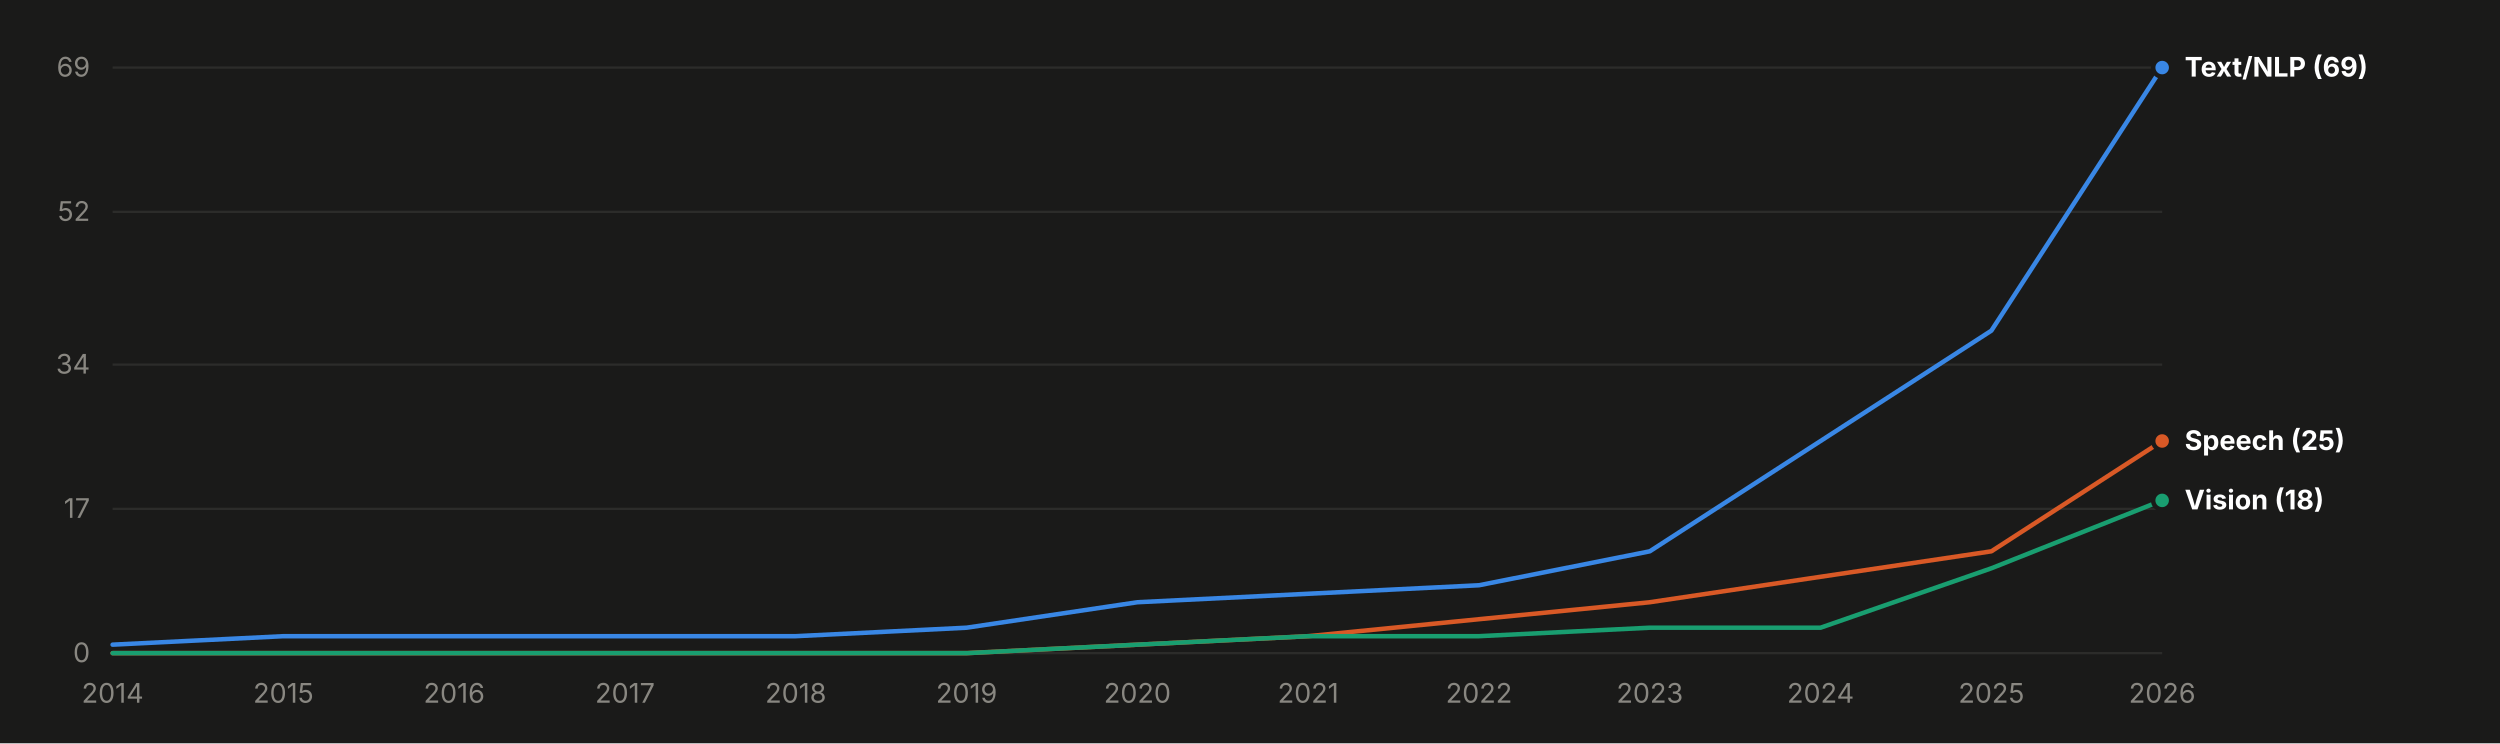
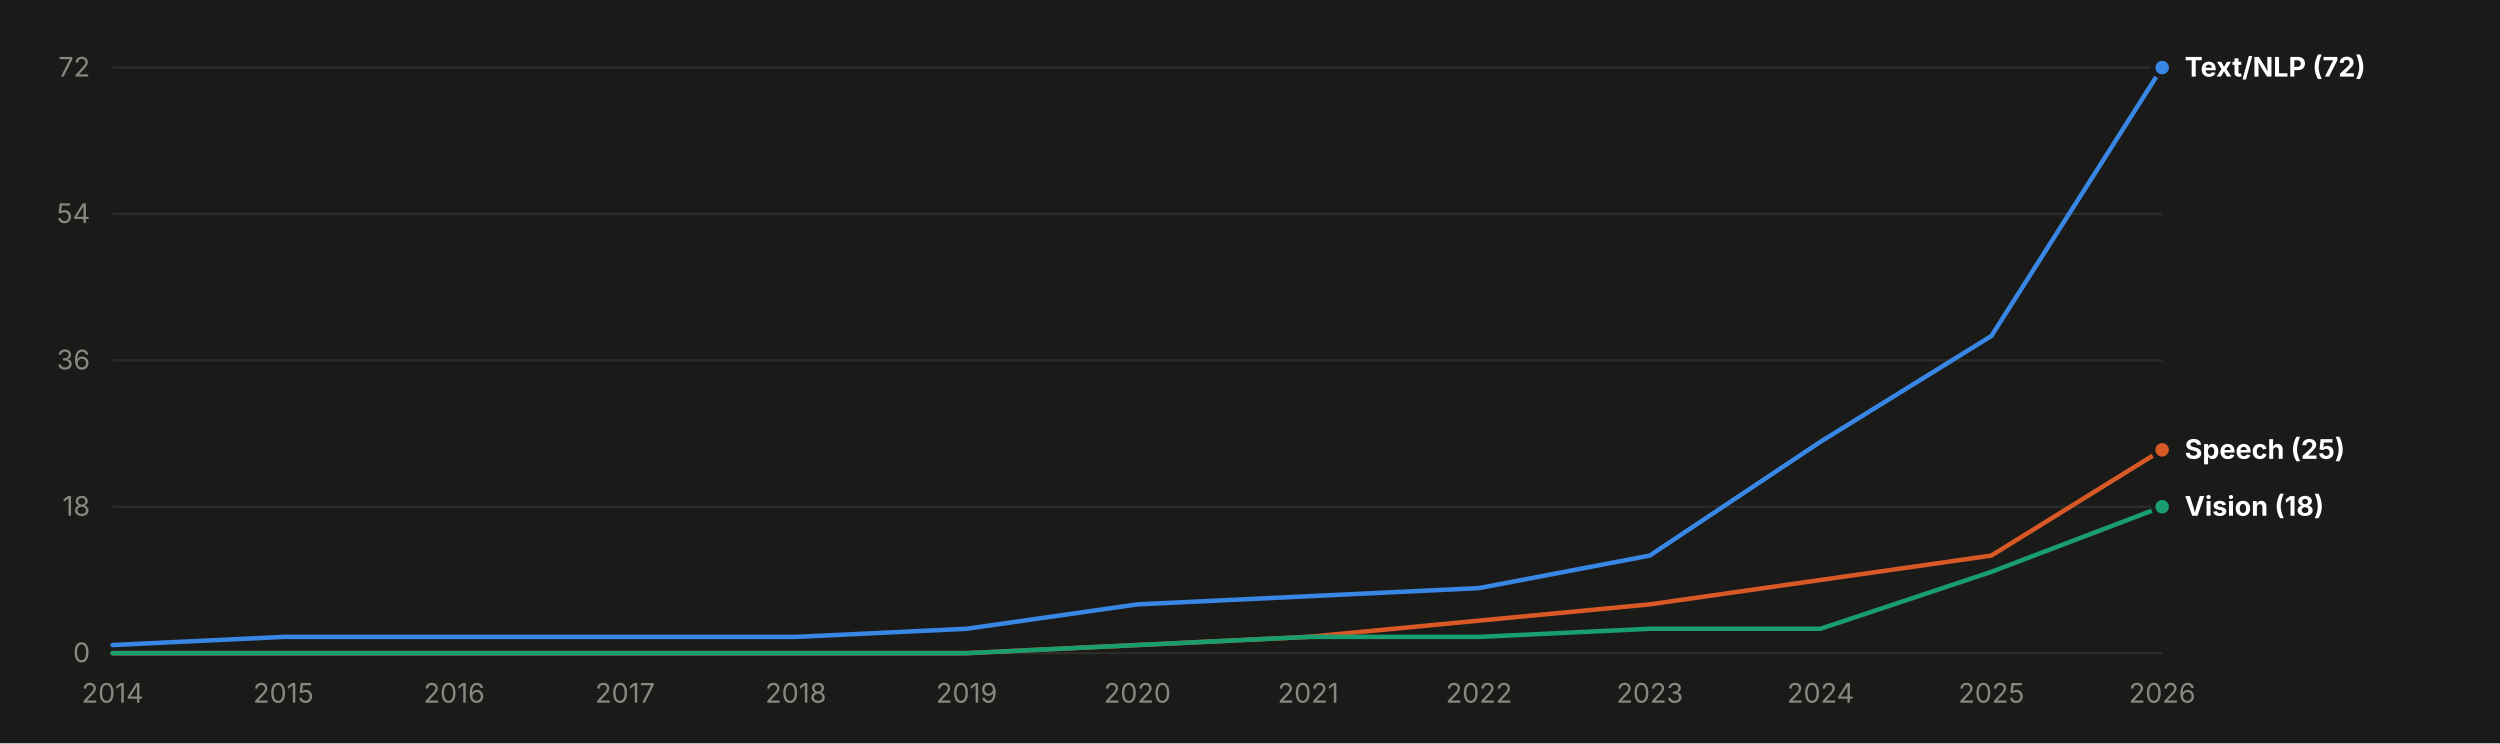
<svg xmlns="http://www.w3.org/2000/svg" width="1110" height="330" viewBox="0 0 1110 330">
  <rect width="1110" height="330" fill="#1a1a19" />
  <style>text{font-family:"Segoe UI",Inter,Arial,sans-serif;fill:#ffffff}.title{font-size:22px;font-weight:700}.sub{font-size:12px;fill:#c3c2b7}.muted{font-size:11px;fill:#898781}.axis{font-size:12px;fill:#898781}.grid{stroke:#2c2c2a;stroke-width:1}.legend{font-size:12px;fill:#c3c2b7}.endlabel{font-size:12px;font-weight:700}</style>
  <line x1="50" y1="290.0" x2="960" y2="290.0" class="grid" />
  <text x="40" y="294.0" text-anchor="end" class="axis">0</text>
-   <line x1="50" y1="225.942" x2="960" y2="225.942" class="grid" />
-   <text x="40" y="229.942" text-anchor="end" class="axis">17</text>
-   <line x1="50" y1="161.884" x2="960" y2="161.884" class="grid" />
-   <text x="40" y="165.884" text-anchor="end" class="axis">34</text>
-   <line x1="50" y1="94.058" x2="960" y2="94.058" class="grid" />
-   <text x="40" y="98.058" text-anchor="end" class="axis">52</text>
+   <line x1="50" y1="225.0" x2="960" y2="225.0" class="grid" />
+   <text x="40" y="229.0" text-anchor="end" class="axis">18</text>
+   <line x1="50" y1="160.0" x2="960" y2="160.0" class="grid" />
+   <text x="40" y="164.0" text-anchor="end" class="axis">36</text>
+   <line x1="50" y1="95.0" x2="960" y2="95.0" class="grid" />
+   <text x="40" y="99.0" text-anchor="end" class="axis">54</text>
  <line x1="50" y1="30.0" x2="960" y2="30.0" class="grid" />
-   <text x="40" y="34.0" text-anchor="end" class="axis">69</text>
+   <text x="40" y="34.0" text-anchor="end" class="axis">72</text>
  <text x="50.0" y="312" text-anchor="middle" class="axis">2014</text>
  <text x="125.833" y="312" text-anchor="middle" class="axis">2015</text>
  <text x="201.667" y="312" text-anchor="middle" class="axis">2016</text>
  <text x="277.5" y="312" text-anchor="middle" class="axis">2017</text>
  <text x="353.333" y="312" text-anchor="middle" class="axis">2018</text>
  <text x="429.167" y="312" text-anchor="middle" class="axis">2019</text>
  <text x="505.0" y="312" text-anchor="middle" class="axis">2020</text>
  <text x="580.833" y="312" text-anchor="middle" class="axis">2021</text>
  <text x="656.667" y="312" text-anchor="middle" class="axis">2022</text>
  <text x="732.5" y="312" text-anchor="middle" class="axis">2023</text>
  <text x="808.333" y="312" text-anchor="middle" class="axis">2024</text>
  <text x="884.167" y="312" text-anchor="middle" class="axis">2025</text>
  <text x="960.0" y="312" text-anchor="middle" class="axis">2026</text>
-   <polyline points="50.0,286.232 125.833,282.464 201.667,282.464 277.5,282.464 353.333,282.464 429.167,278.696 505.0,267.391 580.833,263.623 656.667,259.855 732.5,244.783 808.333,195.797 884.167,146.812 960.0,30.0" fill="none" stroke="#3987e5" stroke-width="2" stroke-linejoin="round" stroke-linecap="round" />
+   <polyline points="50.0,286.389 125.833,282.778 201.667,282.778 277.5,282.778 353.333,282.778 429.167,279.167 505.0,268.333 580.833,264.722 656.667,261.111 732.5,246.667 808.333,196.111 884.167,149.167 960.0,30.0" fill="none" stroke="#3987e5" stroke-width="2" stroke-linejoin="round" stroke-linecap="round" />
  <circle cx="960.0" cy="30.0" r="4" fill="#3987e5" stroke="#1a1a19" stroke-width="2" />
-   <text x="970.0" y="34.0" class="endlabel" fill="#3987e5">Text/NLP (69)</text>
-   <polyline points="50.0,290.0 125.833,290.0 201.667,290.0 277.5,290.0 353.333,290.0 429.167,290.0 505.0,286.232 580.833,282.464 656.667,274.928 732.5,267.391 808.333,256.087 884.167,244.783 960.0,195.797" fill="none" stroke="#d95926" stroke-width="2" stroke-linejoin="round" stroke-linecap="round" />
-   <circle cx="960.0" cy="195.797" r="4" fill="#d95926" stroke="#1a1a19" stroke-width="2" />
-   <text x="970.0" y="199.797" class="endlabel" fill="#d95926">Speech (25)</text>
-   <polyline points="50.0,290.0 125.833,290.0 201.667,290.0 277.5,290.0 353.333,290.0 429.167,290.0 505.0,286.232 580.833,282.464 656.667,282.464 732.5,278.696 808.333,278.696 884.167,252.319 960.0,222.174" fill="none" stroke="#199e70" stroke-width="2" stroke-linejoin="round" stroke-linecap="round" />
-   <circle cx="960.0" cy="222.174" r="4" fill="#199e70" stroke="#1a1a19" stroke-width="2" />
-   <text x="970.0" y="226.174" class="endlabel" fill="#199e70">Vision (18)</text>
+   <text x="970.0" y="34.0" class="endlabel" fill="#3987e5">Text/NLP (72)</text>
+   <polyline points="50.0,290.0 125.833,290.0 201.667,290.0 277.5,290.0 353.333,290.0 429.167,290.0 505.0,286.389 580.833,282.778 656.667,275.556 732.5,268.333 808.333,257.5 884.167,246.667 960.0,199.722" fill="none" stroke="#d95926" stroke-width="2" stroke-linejoin="round" stroke-linecap="round" />
+   <circle cx="960.0" cy="199.722" r="4" fill="#d95926" stroke="#1a1a19" stroke-width="2" />
+   <text x="970.0" y="203.722" class="endlabel" fill="#d95926">Speech (25)</text>
+   <polyline points="50.0,290.0 125.833,290.0 201.667,290.0 277.5,290.0 353.333,290.0 429.167,290.0 505.0,286.389 580.833,282.778 656.667,282.778 732.5,279.167 808.333,279.167 884.167,253.889 960.0,225.0" fill="none" stroke="#199e70" stroke-width="2" stroke-linejoin="round" stroke-linecap="round" />
+   <circle cx="960.0" cy="225.0" r="4" fill="#199e70" stroke="#1a1a19" stroke-width="2" />
+   <text x="970.0" y="229.0" class="endlabel" fill="#199e70">Vision (18)</text>
</svg>
